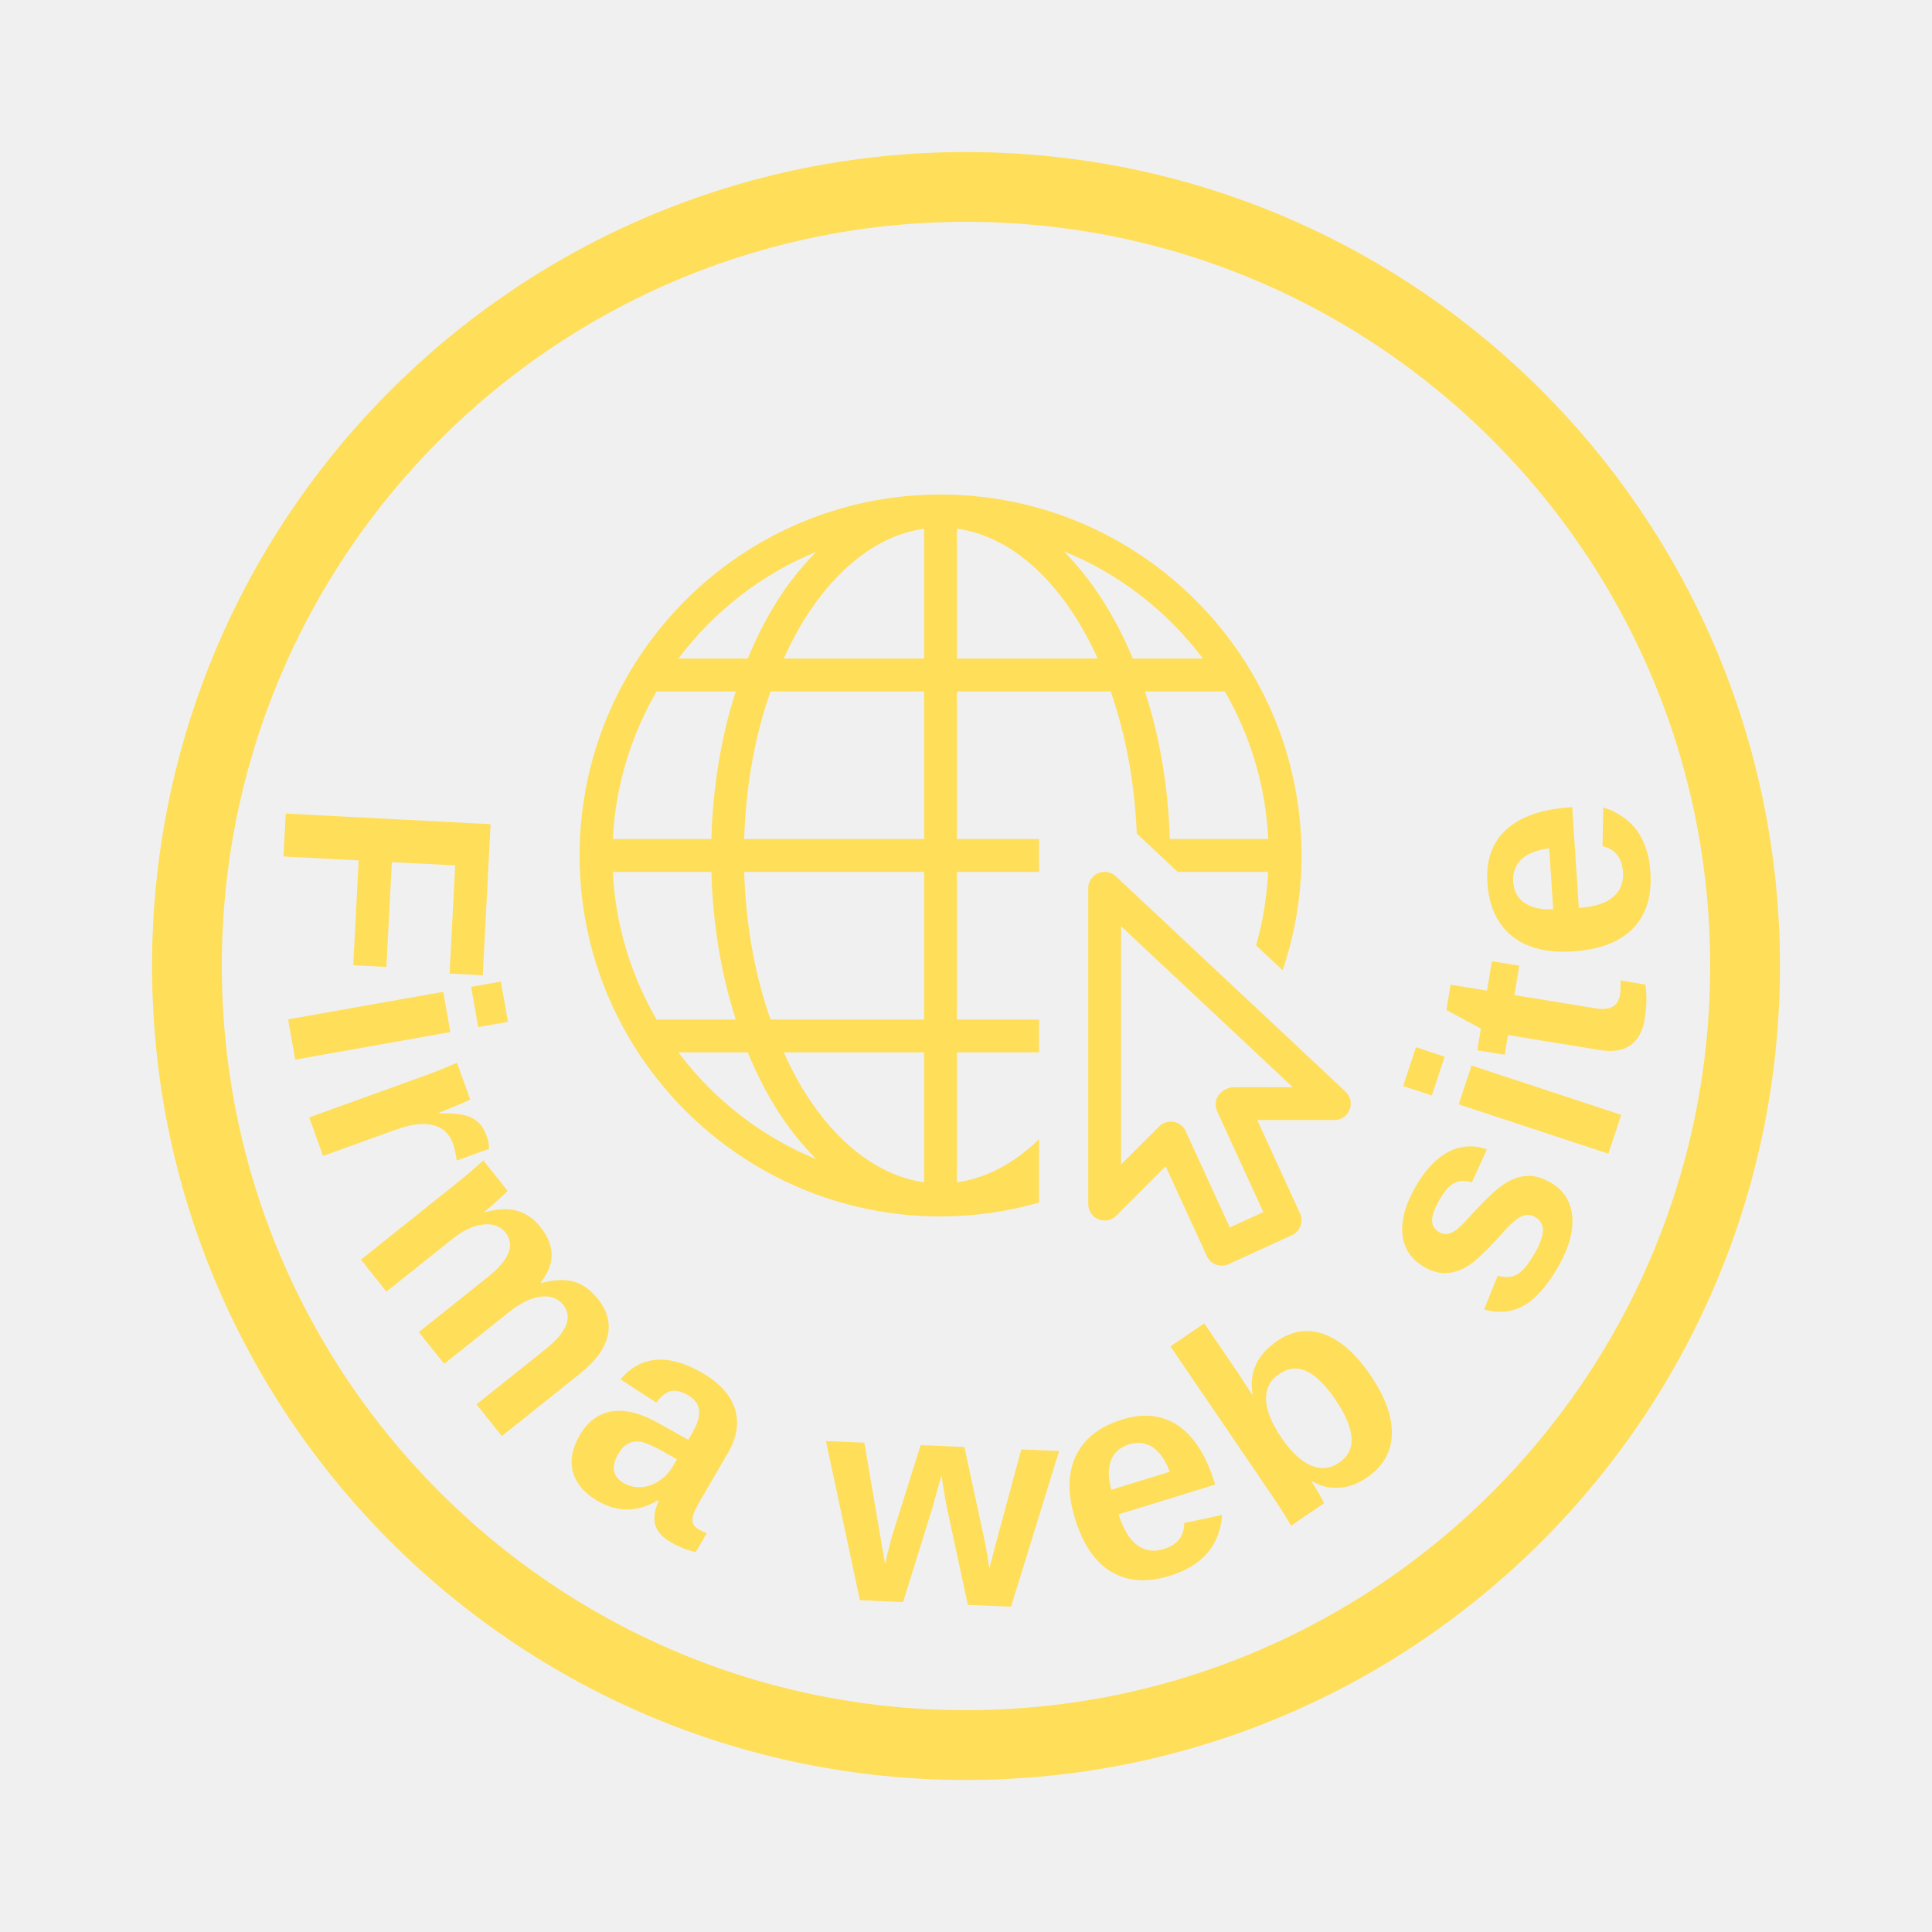
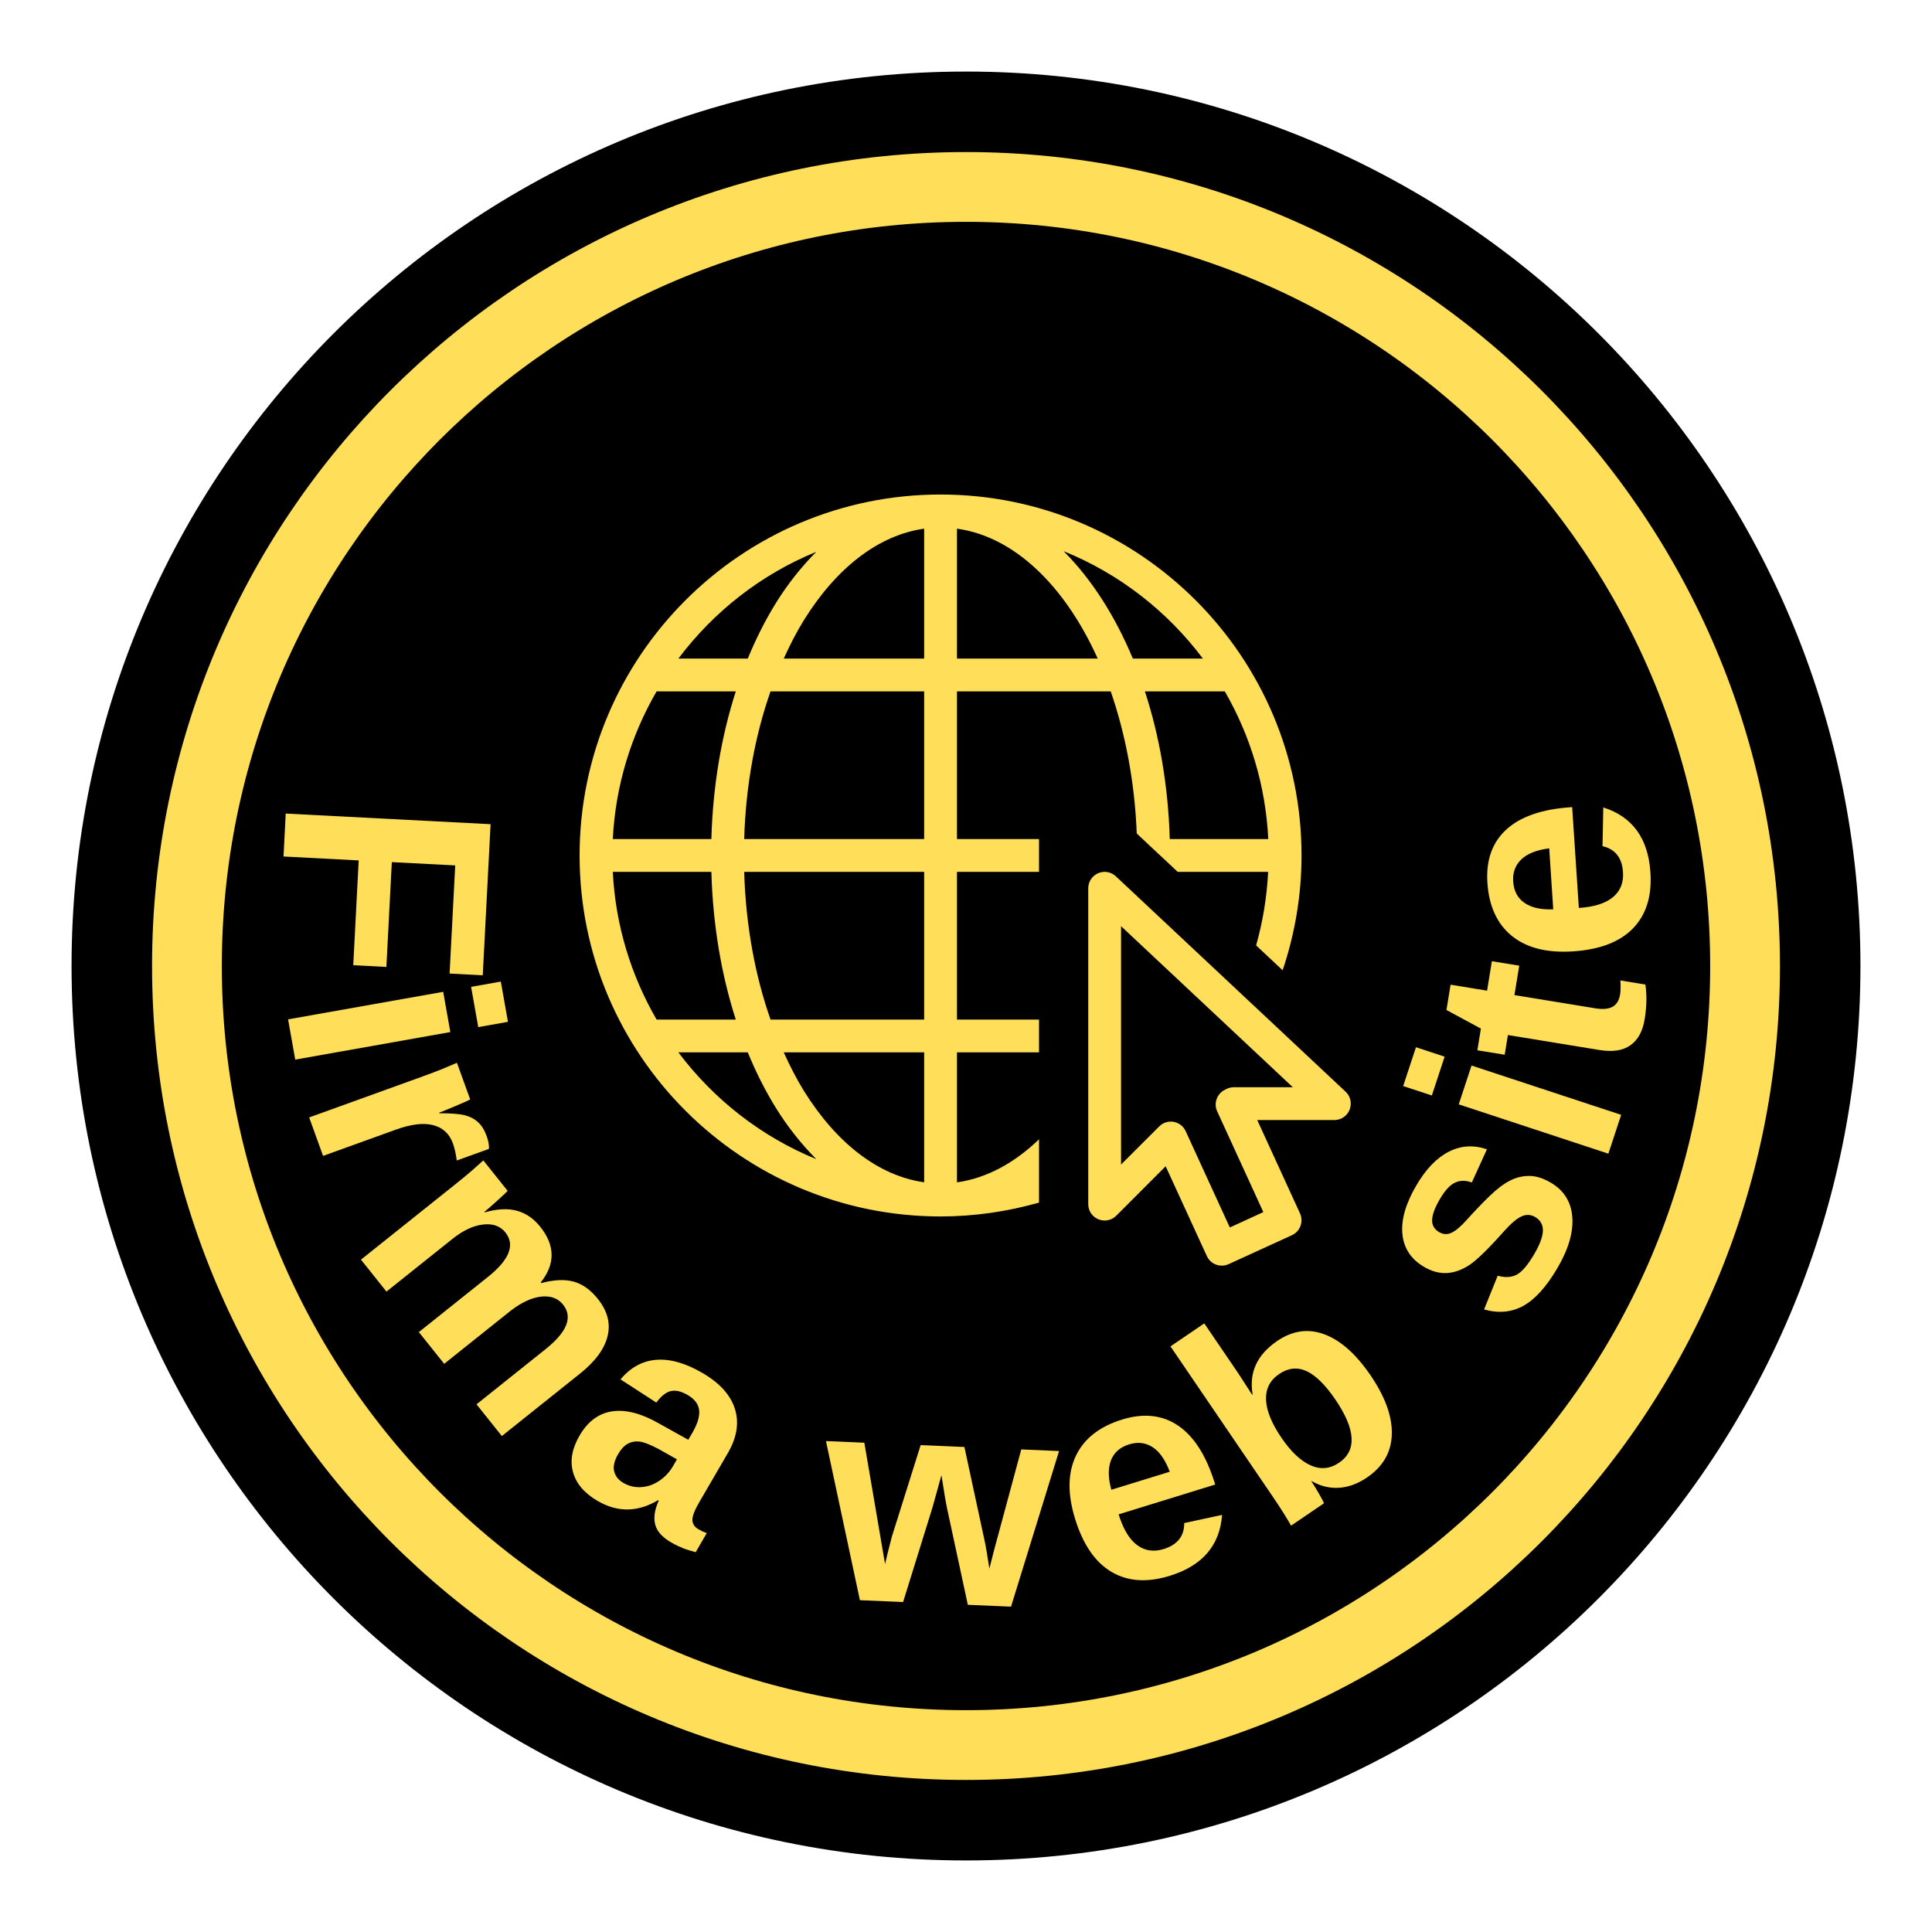
<svg xmlns="http://www.w3.org/2000/svg" width="1080" zoomAndPan="magnify" viewBox="0 0 810 810" height="1080" preserveAspectRatio="xMidYMid meet" version="1.0">
  <defs>
    <g />
-     <clipPath id="42e1ae621e">
+     <clipPath id="dde2f0be01">
+       <path d="M 30 30 L 780 30 L 780 780 L 30 780 Z M 30 30 " clip-rule="nonzero" />
+     </clipPath>
+     <clipPath id="02046beacc">
+       <path d="M 405 30 C 197.895 30 30 197.895 30 405 C 30 612.105 197.895 780 405 780 C 612.105 780 780 612.105 780 405 C 780 197.895 612.105 30 405 30 Z M 405 30 " clip-rule="nonzero" />
+     </clipPath>
+     <clipPath id="ba8b8d06de">
      <path d="M 63.75 63.75 L 746.25 63.75 L 746.25 746.25 L 63.75 746.25 Z M 63.75 63.75 " clip-rule="nonzero" />
    </clipPath>
-     <clipPath id="171005632d">
+     <clipPath id="017cf20d39">
      <path d="M 405 63.75 C 216.531 63.75 63.75 216.531 63.75 405 C 63.75 593.469 216.531 746.25 405 746.25 C 593.469 746.25 746.25 593.469 746.25 405 C 746.25 216.531 593.469 63.75 405 63.75 Z M 405 63.75 " clip-rule="nonzero" />
    </clipPath>
-     <clipPath id="fd134da29e">
+     <clipPath id="4a82e139df">
      <path d="M 243 207.328 L 567 207.328 L 567 531 L 243 531 Z M 243 207.328 " clip-rule="nonzero" />
    </clipPath>
  </defs>
-   <g clip-path="url(#42e1ae621e)">
-     <g clip-path="url(#171005632d)">
+   <rect x="-81" width="972" fill="#ffffff" y="-81" height="972" fill-opacity="1" />
+   <rect x="-81" width="972" fill="#ffffff" y="-81" height="972" fill-opacity="1" />
+   <g clip-path="url(#dde2f0be01)">
+     <g clip-path="url(#02046beacc)">
+       <path fill="#000000" d="M 30 30 L 780 30 L 780 780 L 30 780 Z M 30 30 " fill-opacity="1" fill-rule="nonzero" />
+     </g>
+   </g>
+   <g clip-path="url(#ba8b8d06de)">
+     <g clip-path="url(#017cf20d39)">
      <path stroke-linecap="butt" transform="matrix(0.75, 0, 0, 0.75, 63.75, 63.75002)" fill="none" stroke-linejoin="miter" d="M 455 -0 C 203.708 -0 -0 203.708 -0 455 C -0 706.292 203.708 910 455 910 C 706.292 910 910 706.292 910 455 C 910 203.708 706.292 -0 455 -0 Z M 455 -0 " stroke="#ffde59" stroke-width="78" stroke-opacity="1" stroke-miterlimit="4" />
    </g>
  </g>
-   <g clip-path="url(#fd134da29e)">
+   <g clip-path="url(#4a82e139df)">
    <path fill="#ffde59" d="M 394.336 207.328 C 310.848 207.328 243 275.176 243 358.664 C 243 442.152 310.848 510.004 394.336 510.004 C 408.5 510.004 422.336 507.961 435.613 504.199 L 435.613 477.648 C 425.32 487.59 413.656 493.961 401.215 495.707 L 401.215 441.211 L 435.613 441.211 L 435.613 427.453 L 401.215 427.453 L 401.215 365.543 L 435.613 365.543 L 435.613 351.785 L 401.215 351.785 L 401.215 289.875 L 465.68 289.875 C 471.832 307.637 475.73 327.844 476.59 349.449 L 483.766 356.191 L 490.562 362.535 L 493.762 365.543 L 531.676 365.543 C 531.137 376.051 529.473 386.367 526.625 396.363 L 537.75 406.789 C 542.934 391.395 545.676 375.219 545.676 358.664 C 545.676 275.176 477.824 207.328 394.336 207.328 Z M 387.457 221.648 L 387.457 276.117 L 328.586 276.117 C 331.164 270.445 333.906 265.047 336.941 260.156 C 350.672 237.988 368.379 224.336 387.457 221.648 Z M 401.215 221.648 C 425.32 224.98 446.469 245.617 460.227 276.117 L 401.215 276.117 Z M 445.93 231.082 C 469.309 240.539 489.406 256.258 504.32 276.117 L 474.949 276.117 C 467.426 258.031 457.512 242.688 445.93 231.082 Z M 342.234 231.348 C 336.027 237.609 330.277 244.785 325.254 252.898 C 320.844 260.02 316.922 267.812 313.508 276.117 L 284.41 276.117 C 299.215 256.422 319.098 240.809 342.234 231.348 Z M 275.273 289.875 L 308.484 289.875 C 302.438 308.629 298.863 329.59 298.246 351.785 L 256.918 351.785 C 258.047 329.266 264.633 308.254 275.273 289.875 Z M 323.047 289.875 L 387.457 289.875 L 387.457 351.785 L 312.004 351.785 C 312.676 329.266 316.602 308.199 323.047 289.875 Z M 480.004 289.875 L 513.512 289.875 C 524.125 308.254 530.629 329.293 531.73 351.785 L 490.43 351.785 C 489.785 329.562 486.129 308.605 480.004 289.875 Z M 256.918 365.543 L 298.246 365.543 C 298.863 387.738 302.438 408.699 308.484 427.453 L 275.273 427.453 C 264.633 409.074 258.047 388.062 256.918 365.543 Z M 312.004 365.543 L 387.457 365.543 L 387.457 427.453 L 323.047 427.453 C 316.602 409.129 312.676 388.062 312.004 365.543 Z M 462.805 365.543 C 459.152 365.73 456.25 368.742 456.25 372.422 L 456.25 504.844 C 456.25 507.637 457.914 510.137 460.492 511.184 C 463.074 512.258 466.031 511.668 467.992 509.707 L 488.707 488.961 L 505.988 526.637 C 507.57 530.074 511.656 531.578 515.121 529.992 L 541.672 517.848 C 545.109 516.262 546.617 512.18 545.031 508.711 L 527.105 469.59 L 559.434 469.59 C 562.254 469.59 564.809 467.867 565.828 465.234 C 566.875 462.602 566.203 459.617 564.137 457.684 L 467.828 367.398 C 466.461 366.133 464.66 365.461 462.805 365.543 Z M 470.008 388.305 L 542.02 455.828 L 517.301 455.828 C 516.223 455.828 515.176 456.07 514.211 456.555 L 513.484 456.934 C 510.18 458.598 508.754 462.574 510.312 465.934 L 529.66 508.176 L 515.605 514.625 L 497.094 474.238 C 496.18 472.195 494.27 470.742 492.066 470.34 C 489.836 469.938 487.578 470.664 485.996 472.273 L 470.008 488.238 Z M 284.41 441.211 L 313.508 441.211 C 316.922 449.516 320.844 457.309 325.254 464.43 C 330.277 472.543 336.027 479.719 342.234 485.98 C 319.098 476.52 299.215 460.91 284.41 441.211 Z M 328.586 441.211 L 387.457 441.211 L 387.457 495.68 C 368.379 492.992 350.672 479.344 336.941 457.199 C 333.906 452.281 331.164 446.883 328.586 441.211 Z M 328.586 441.211 " fill-opacity="1" fill-rule="nonzero" />
  </g>
  <g fill="#ffde59" fill-opacity="1">
    <g transform="translate(120.2273, 332.7481)">
      <g>
        <path d="M 70.625 30.078 L 44.047 28.703 L 41.766 72.641 L 27.875 71.922 L 30.156 27.984 L -1.359 26.344 L -0.438 8.344 L 85.453 12.797 L 82.172 76.141 L 68.266 75.422 Z M 70.625 30.078 " />
      </g>
    </g>
  </g>
  <g fill="#ffde59" fill-opacity="1">
-     <g transform="translate(119.2459, 418.7791)">
+     <g transform="translate(119.2459, 418.779)">
      <g>
        <path d="M 78.266 -5.031 L 90.719 -7.25 L 93.719 9.625 L 81.266 11.844 Z M 1.531 8.594 L 66.562 -2.953 L 69.562 13.922 L 4.531 25.469 Z M 1.531 8.594 " />
      </g>
    </g>
  </g>
  <g fill="#ffde59" fill-opacity="1">
    <g transform="translate(126.6523, 460.2705)">
      <g>
        <path d="M 2.969 8.219 L 50.5 -8.953 C 53.906 -10.18 56.727 -11.254 58.969 -12.172 C 61.207 -13.098 63.191 -13.938 64.922 -14.688 L 70.484 0.688 C 69.828 1.062 67.781 1.973 64.344 3.422 C 60.906 4.879 58.613 5.816 57.469 6.234 L 57.547 6.469 C 62.492 6.457 66.078 6.742 68.297 7.328 C 70.516 7.91 72.359 8.891 73.828 10.266 C 75.305 11.641 76.5 13.582 77.406 16.094 C 78.145 18.164 78.453 19.938 78.328 21.406 L 64.844 26.281 C 64.477 23.477 63.938 21.078 63.219 19.078 C 61.77 15.055 59.016 12.516 54.953 11.453 C 50.898 10.398 45.676 11.031 39.281 13.344 L 8.797 24.344 Z M 2.969 8.219 " />
      </g>
    </g>
  </g>
  <g fill="#ffde59" fill-opacity="1">
-     <g transform="translate(145.884, 521.2864)">
+     <g transform="translate(145.884, 521.2863)">
      <g>
        <path d="M 29.719 37.203 L 58.672 14.078 C 67.723 6.848 70.164 0.625 66 -4.594 C 63.832 -7.289 60.688 -8.391 56.562 -7.891 C 52.445 -7.391 48.195 -5.383 43.812 -1.875 L 16.141 20.219 L 5.453 6.828 L 45.516 -25.172 C 48.273 -27.379 50.504 -29.227 52.203 -30.719 C 53.898 -32.219 55.414 -33.57 56.75 -34.781 L 66.953 -22 C 66.422 -21.414 64.906 -19.992 62.406 -17.734 C 59.914 -15.484 58.176 -13.969 57.188 -13.188 L 57.344 -13 C 62.613 -14.488 67.117 -14.711 70.859 -13.672 C 74.609 -12.629 77.859 -10.395 80.609 -6.969 C 86.898 0.914 86.969 8.695 80.812 16.375 L 81.031 16.656 C 86.438 15.207 90.992 15.008 94.703 16.062 C 98.41 17.113 101.773 19.535 104.797 23.328 C 108.805 28.348 110.156 33.539 108.844 38.906 C 107.531 44.27 103.676 49.504 97.281 54.609 L 64.516 80.781 L 53.891 67.484 L 82.844 44.359 C 91.895 37.129 94.344 30.906 90.188 25.688 C 88.102 23.082 85.129 21.953 81.266 22.297 C 77.41 22.641 73.195 24.516 68.625 27.922 L 40.344 50.5 Z M 29.719 37.203 " />
      </g>
    </g>
  </g>
  <g fill="#ffde59" fill-opacity="1">
    <g transform="translate(230.4361, 616.1736)">
      <g>
        <path d="M 20.125 13.109 C 14.602 9.891 11.164 5.879 9.812 1.078 C 8.469 -3.723 9.379 -8.848 12.547 -14.297 C 15.984 -20.211 20.523 -23.598 26.172 -24.453 C 31.828 -25.305 38.332 -23.645 45.688 -19.469 L 58.125 -12.531 L 59.812 -15.422 C 61.977 -19.141 62.938 -22.285 62.688 -24.859 C 62.438 -27.441 60.832 -29.594 57.875 -31.312 C 55.145 -32.895 52.77 -33.438 50.75 -32.938 C 48.727 -32.438 46.723 -30.836 44.734 -28.141 L 29.719 -37.859 C 33.895 -42.867 38.883 -45.602 44.688 -46.062 C 50.488 -46.531 56.957 -44.688 64.094 -40.531 C 71.312 -36.332 75.836 -31.32 77.672 -25.5 C 79.504 -19.688 78.52 -13.508 74.719 -6.969 L 62.625 13.812 C 60.77 17.008 59.848 19.426 59.859 21.062 C 59.867 22.707 60.723 24.02 62.422 25 C 63.547 25.656 64.695 26.188 65.875 26.594 L 61.219 34.594 C 60.207 34.301 59.297 34.035 58.484 33.797 C 57.68 33.566 56.898 33.301 56.141 33 C 55.379 32.695 54.578 32.348 53.734 31.953 C 52.898 31.566 51.957 31.07 50.906 30.469 C 47.176 28.301 44.953 25.785 44.234 22.922 C 43.523 20.055 44.031 16.738 45.75 12.969 L 45.438 12.797 C 36.938 17.867 28.5 17.973 20.125 13.109 Z M 53.375 -4.344 L 45.703 -8.656 C 42.172 -10.531 39.504 -11.57 37.703 -11.781 C 35.898 -12 34.254 -11.695 32.766 -10.875 C 31.273 -10.062 29.914 -8.594 28.688 -6.469 C 27.113 -3.758 26.566 -1.391 27.047 0.641 C 27.535 2.68 28.816 4.312 30.891 5.531 C 33.211 6.875 35.695 7.469 38.344 7.312 C 41 7.164 43.52 6.297 45.906 4.703 C 48.301 3.109 50.227 1.062 51.688 -1.438 Z M 53.375 -4.344 " />
      </g>
    </g>
  </g>
  <g fill="#ffde59" fill-opacity="1">
-     <g transform="translate(299.7877, 653.2196)">
+     <g transform="translate(299.7877, 653.2195)">
      <g />
    </g>
  </g>
  <g fill="#ffde59" fill-opacity="1">
    <g transform="translate(343.8157, 670.1725)">
      <g>
        <path d="M 80.062 3.422 L 61.953 2.656 L 53.188 -38.047 C 52.781 -39.891 52.016 -44.441 50.891 -51.703 L 47.141 -38.188 L 34.812 1.484 L 16.703 0.719 L 2.469 -66 L 18.562 -65.312 L 27.25 -14.406 L 28.297 -18.891 L 30.109 -25.953 L 42.172 -64.297 L 60.516 -63.516 L 68.969 -24.281 C 69.445 -22.156 70.117 -18.238 70.984 -12.531 L 73.031 -20.531 L 84.359 -62.5 L 100.203 -61.812 Z M 80.062 3.422 " />
      </g>
    </g>
  </g>
  <g fill="#ffde59" fill-opacity="1">
-     <g transform="translate(455.8656, 670.0344)">
+     <g transform="translate(455.8656, 670.0345)">
      <g>
        <path d="M 34.547 -9.359 C 25.055 -6.43 16.898 -6.992 10.078 -11.047 C 3.254 -15.098 -1.816 -22.508 -5.141 -33.281 C -8.348 -43.707 -8.227 -52.516 -4.781 -59.703 C -1.344 -66.898 5.117 -71.961 14.609 -74.891 C 23.66 -77.68 31.504 -76.812 38.141 -72.281 C 44.785 -67.75 49.895 -59.688 53.469 -48.094 L 53.609 -47.625 L 13.125 -35.141 C 15.02 -28.992 17.586 -24.707 20.828 -22.281 C 24.066 -19.852 27.785 -19.285 31.984 -20.578 C 37.773 -22.367 40.656 -26.004 40.625 -31.484 L 56.5 -34.906 C 55.551 -22.094 48.234 -13.578 34.547 -9.359 Z M 17.562 -64.484 C 13.707 -63.297 11.148 -61.039 9.891 -57.719 C 8.641 -54.395 8.703 -50.305 10.078 -45.453 L 34.562 -53 C 32.688 -57.988 30.285 -61.426 27.359 -63.312 C 24.43 -65.207 21.164 -65.598 17.562 -64.484 Z M 17.562 -64.484 " />
      </g>
    </g>
  </g>
  <g fill="#ffde59" fill-opacity="1">
    <g transform="translate(534.4794, 644.2762)">
      <g>
        <path d="M 40.172 -67.594 C 46.305 -58.57 49.266 -50.332 49.047 -42.875 C 48.828 -35.426 45.359 -29.41 38.641 -24.828 C 34.766 -22.191 30.836 -20.754 26.859 -20.516 C 22.891 -20.273 19.07 -21.219 15.406 -23.344 L 15.297 -23.266 C 16.098 -22.086 17.125 -20.422 18.375 -18.266 C 19.625 -16.117 20.363 -14.703 20.594 -14.016 L 6.812 -4.641 C 4.957 -7.953 2.266 -12.203 -1.266 -17.391 L -43.75 -79.797 L -29.578 -89.438 L -15.359 -68.547 L -9.516 -59.531 L -9.312 -59.672 C -10.883 -68.848 -7.453 -76.312 0.984 -82.062 C 7.441 -86.457 14.062 -87.379 20.844 -84.828 C 27.633 -82.285 34.078 -76.539 40.172 -67.594 Z M 25.375 -57.516 C 21.156 -63.703 17.117 -67.676 13.266 -69.438 C 9.41 -71.195 5.586 -70.785 1.797 -68.203 C -2.047 -65.586 -3.875 -61.988 -3.688 -57.406 C -3.5 -52.832 -1.344 -47.52 2.781 -41.469 C 6.719 -35.676 10.77 -31.836 14.938 -29.953 C 19.102 -28.066 23.102 -28.426 26.938 -31.031 C 34.438 -36.133 33.914 -44.961 25.375 -57.516 Z M 25.375 -57.516 " />
      </g>
    </g>
  </g>
  <g fill="#ffde59" fill-opacity="1">
-     <g transform="translate(603.5833, 593.0236)">
+     <g transform="translate(603.5833, 593.0237)">
      <g />
    </g>
  </g>
  <g fill="#ffde59" fill-opacity="1">
-     <g transform="translate(634.1778, 561.135)">
+     <g transform="translate(634.1778, 561.1351)">
      <g>
        <path d="M 16.031 -65.281 C 21.539 -62.039 24.535 -57.238 25.016 -50.875 C 25.504 -44.52 23.406 -37.363 18.719 -29.406 C 14.113 -21.582 9.352 -16.32 4.438 -13.625 C -0.477 -10.938 -5.945 -10.441 -11.969 -12.141 L -6.266 -26.281 C -3.129 -25.426 -0.473 -25.57 1.703 -26.719 C 3.891 -27.863 6.305 -30.68 8.953 -35.172 C 11.391 -39.305 12.633 -42.629 12.688 -45.141 C 12.75 -47.66 11.66 -49.582 9.422 -50.906 C 7.598 -51.977 5.695 -52.062 3.719 -51.156 C 1.75 -50.258 -0.672 -48.207 -3.547 -45 C -10.109 -37.625 -14.953 -32.895 -18.078 -30.812 C -21.211 -28.738 -24.359 -27.602 -27.516 -27.406 C -30.672 -27.219 -33.898 -28.094 -37.203 -30.031 C -42.641 -33.238 -45.645 -37.828 -46.219 -43.797 C -46.789 -49.773 -44.816 -56.602 -40.297 -64.281 C -36.316 -71.051 -31.797 -75.723 -26.734 -78.297 C -21.68 -80.867 -16.363 -81.195 -10.781 -79.281 L -17.109 -65.375 C -19.672 -66.32 -22.008 -66.305 -24.125 -65.328 C -26.238 -64.359 -28.348 -62.082 -30.453 -58.5 C -32.516 -55 -33.613 -52.109 -33.75 -49.828 C -33.883 -47.547 -32.898 -45.785 -30.797 -44.547 C -29.148 -43.578 -27.445 -43.484 -25.688 -44.266 C -23.926 -45.047 -21.789 -46.844 -19.281 -49.656 C -15.75 -53.57 -12.484 -56.973 -9.484 -59.859 C -6.484 -62.742 -3.703 -64.836 -1.141 -66.141 C 1.41 -67.453 4.094 -68.113 6.906 -68.125 C 9.727 -68.145 12.77 -67.195 16.031 -65.281 Z M 16.031 -65.281 " />
      </g>
    </g>
  </g>
  <g fill="#ffde59" fill-opacity="1">
-     <g transform="translate(671.5875, 491.9804)">
+     <g transform="translate(671.5875, 491.9805)">
      <g>
        <path d="M -71.281 -32.688 L -83.297 -36.641 L -77.938 -52.922 L -65.922 -48.969 Z M 2.734 -8.297 L -60 -28.969 L -54.641 -45.25 L 8.094 -24.578 Z M 2.734 -8.297 " />
      </g>
    </g>
  </g>
  <g fill="#ffde59" fill-opacity="1">
-     <g transform="translate(684.3231, 452.4948)">
+     <g transform="translate(684.3231, 452.495)">
      <g>
        <path d="M 5.203 -25.141 C 4.391 -20.148 2.41 -16.531 -0.734 -14.281 C -3.879 -12.039 -8.203 -11.367 -13.703 -12.266 L -52.125 -18.547 L -53.469 -10.297 L -64.938 -12.156 L -63.453 -21.25 L -77.891 -29.047 L -76.156 -39.656 L -60.859 -37.156 L -58.844 -49.5 L -47.375 -47.641 L -49.391 -35.297 L -15.547 -29.766 C -12.367 -29.242 -9.93 -29.457 -8.234 -30.406 C -6.535 -31.363 -5.484 -33.109 -5.078 -35.641 C -4.859 -36.973 -4.82 -38.906 -4.969 -41.438 L 5.5 -39.719 C 6.176 -35.332 6.078 -30.473 5.203 -25.141 Z M 5.203 -25.141 " />
      </g>
    </g>
  </g>
  <g fill="#ffde59" fill-opacity="1">
    <g transform="translate(693.0924, 401.5496)">
      <g>
        <path d="M -1.141 -35.766 C -0.484 -25.859 -2.914 -18.051 -8.438 -12.344 C -13.957 -6.645 -22.336 -3.426 -33.578 -2.688 C -44.461 -1.969 -53.004 -4.113 -59.203 -9.125 C -65.41 -14.145 -68.844 -21.609 -69.5 -31.516 C -70.113 -40.973 -67.445 -48.406 -61.5 -53.812 C -55.562 -59.219 -46.547 -62.32 -34.453 -63.125 L -33.953 -63.156 L -31.156 -20.891 C -24.738 -21.305 -19.973 -22.812 -16.859 -25.406 C -13.754 -28 -12.348 -31.488 -12.641 -35.875 C -13.035 -41.926 -15.898 -45.566 -21.234 -46.797 L -20.906 -63.031 C -8.664 -59.145 -2.078 -50.055 -1.141 -35.766 Z M -58.688 -31.969 C -58.414 -27.945 -56.805 -24.941 -53.859 -22.953 C -50.922 -20.973 -46.93 -20.094 -41.891 -20.312 L -43.578 -45.875 C -48.879 -45.195 -52.781 -43.648 -55.281 -41.234 C -57.789 -38.828 -58.926 -35.738 -58.688 -31.969 Z M -58.688 -31.969 " />
      </g>
    </g>
  </g>
</svg>
